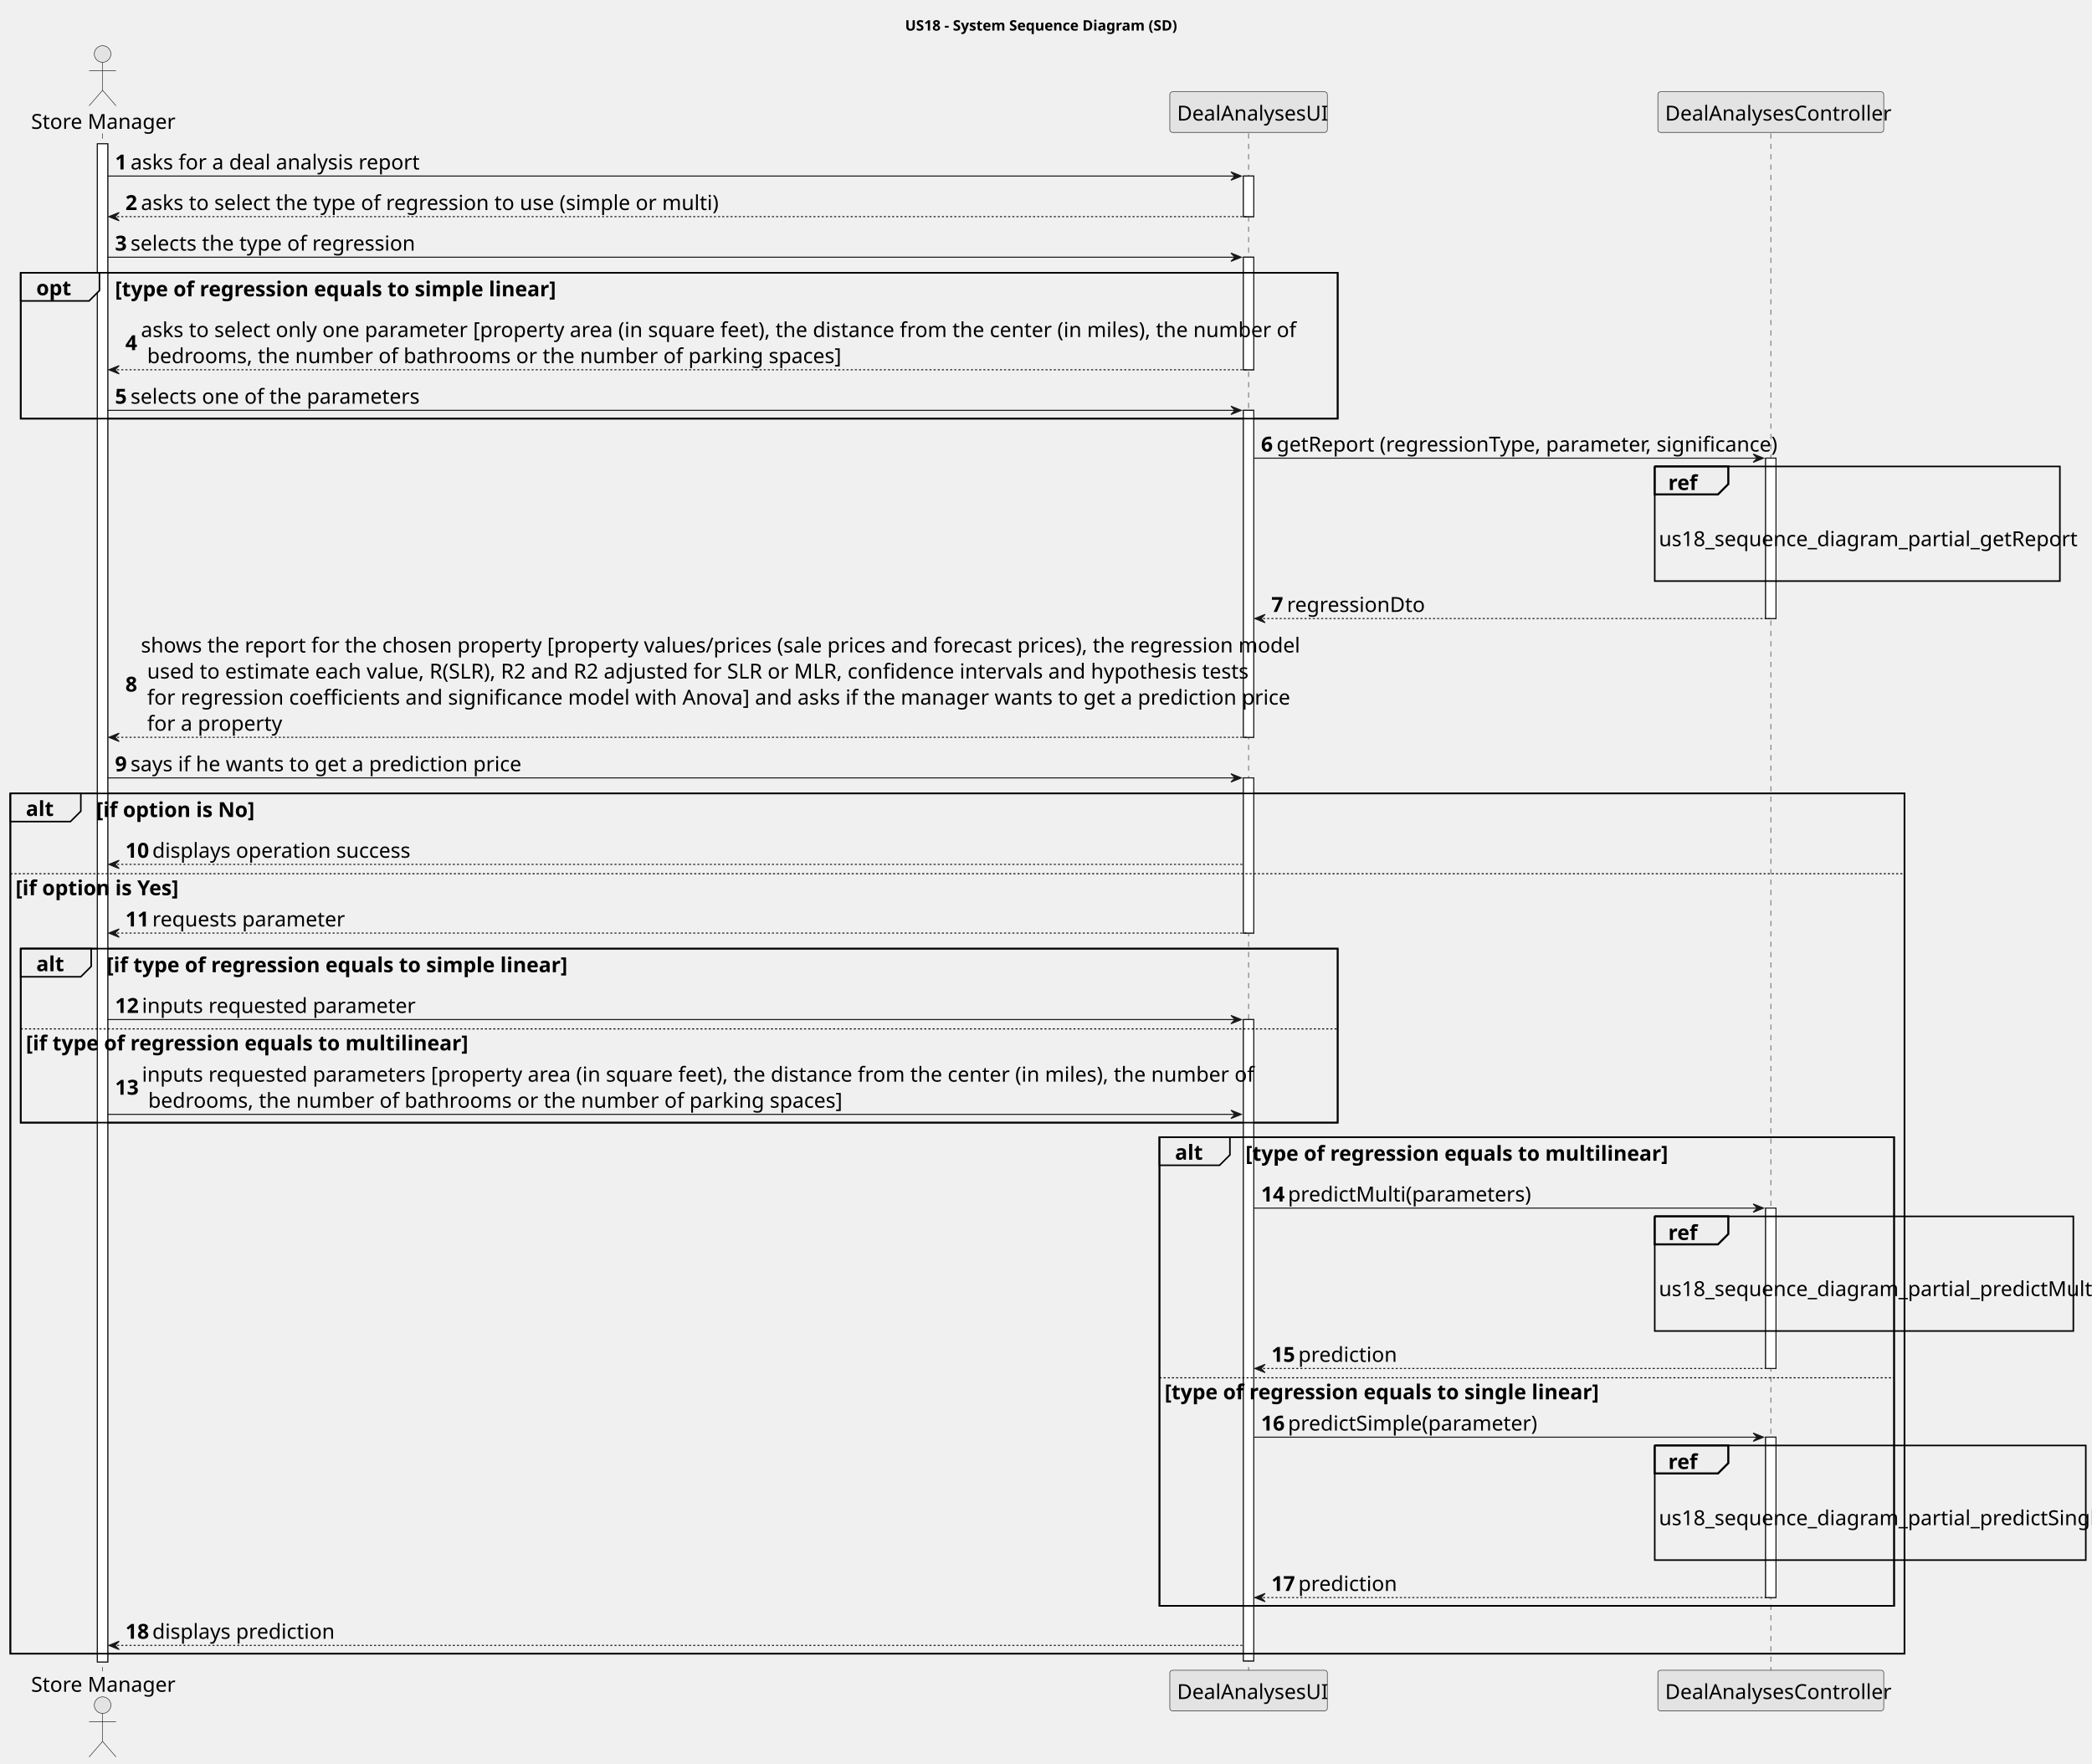
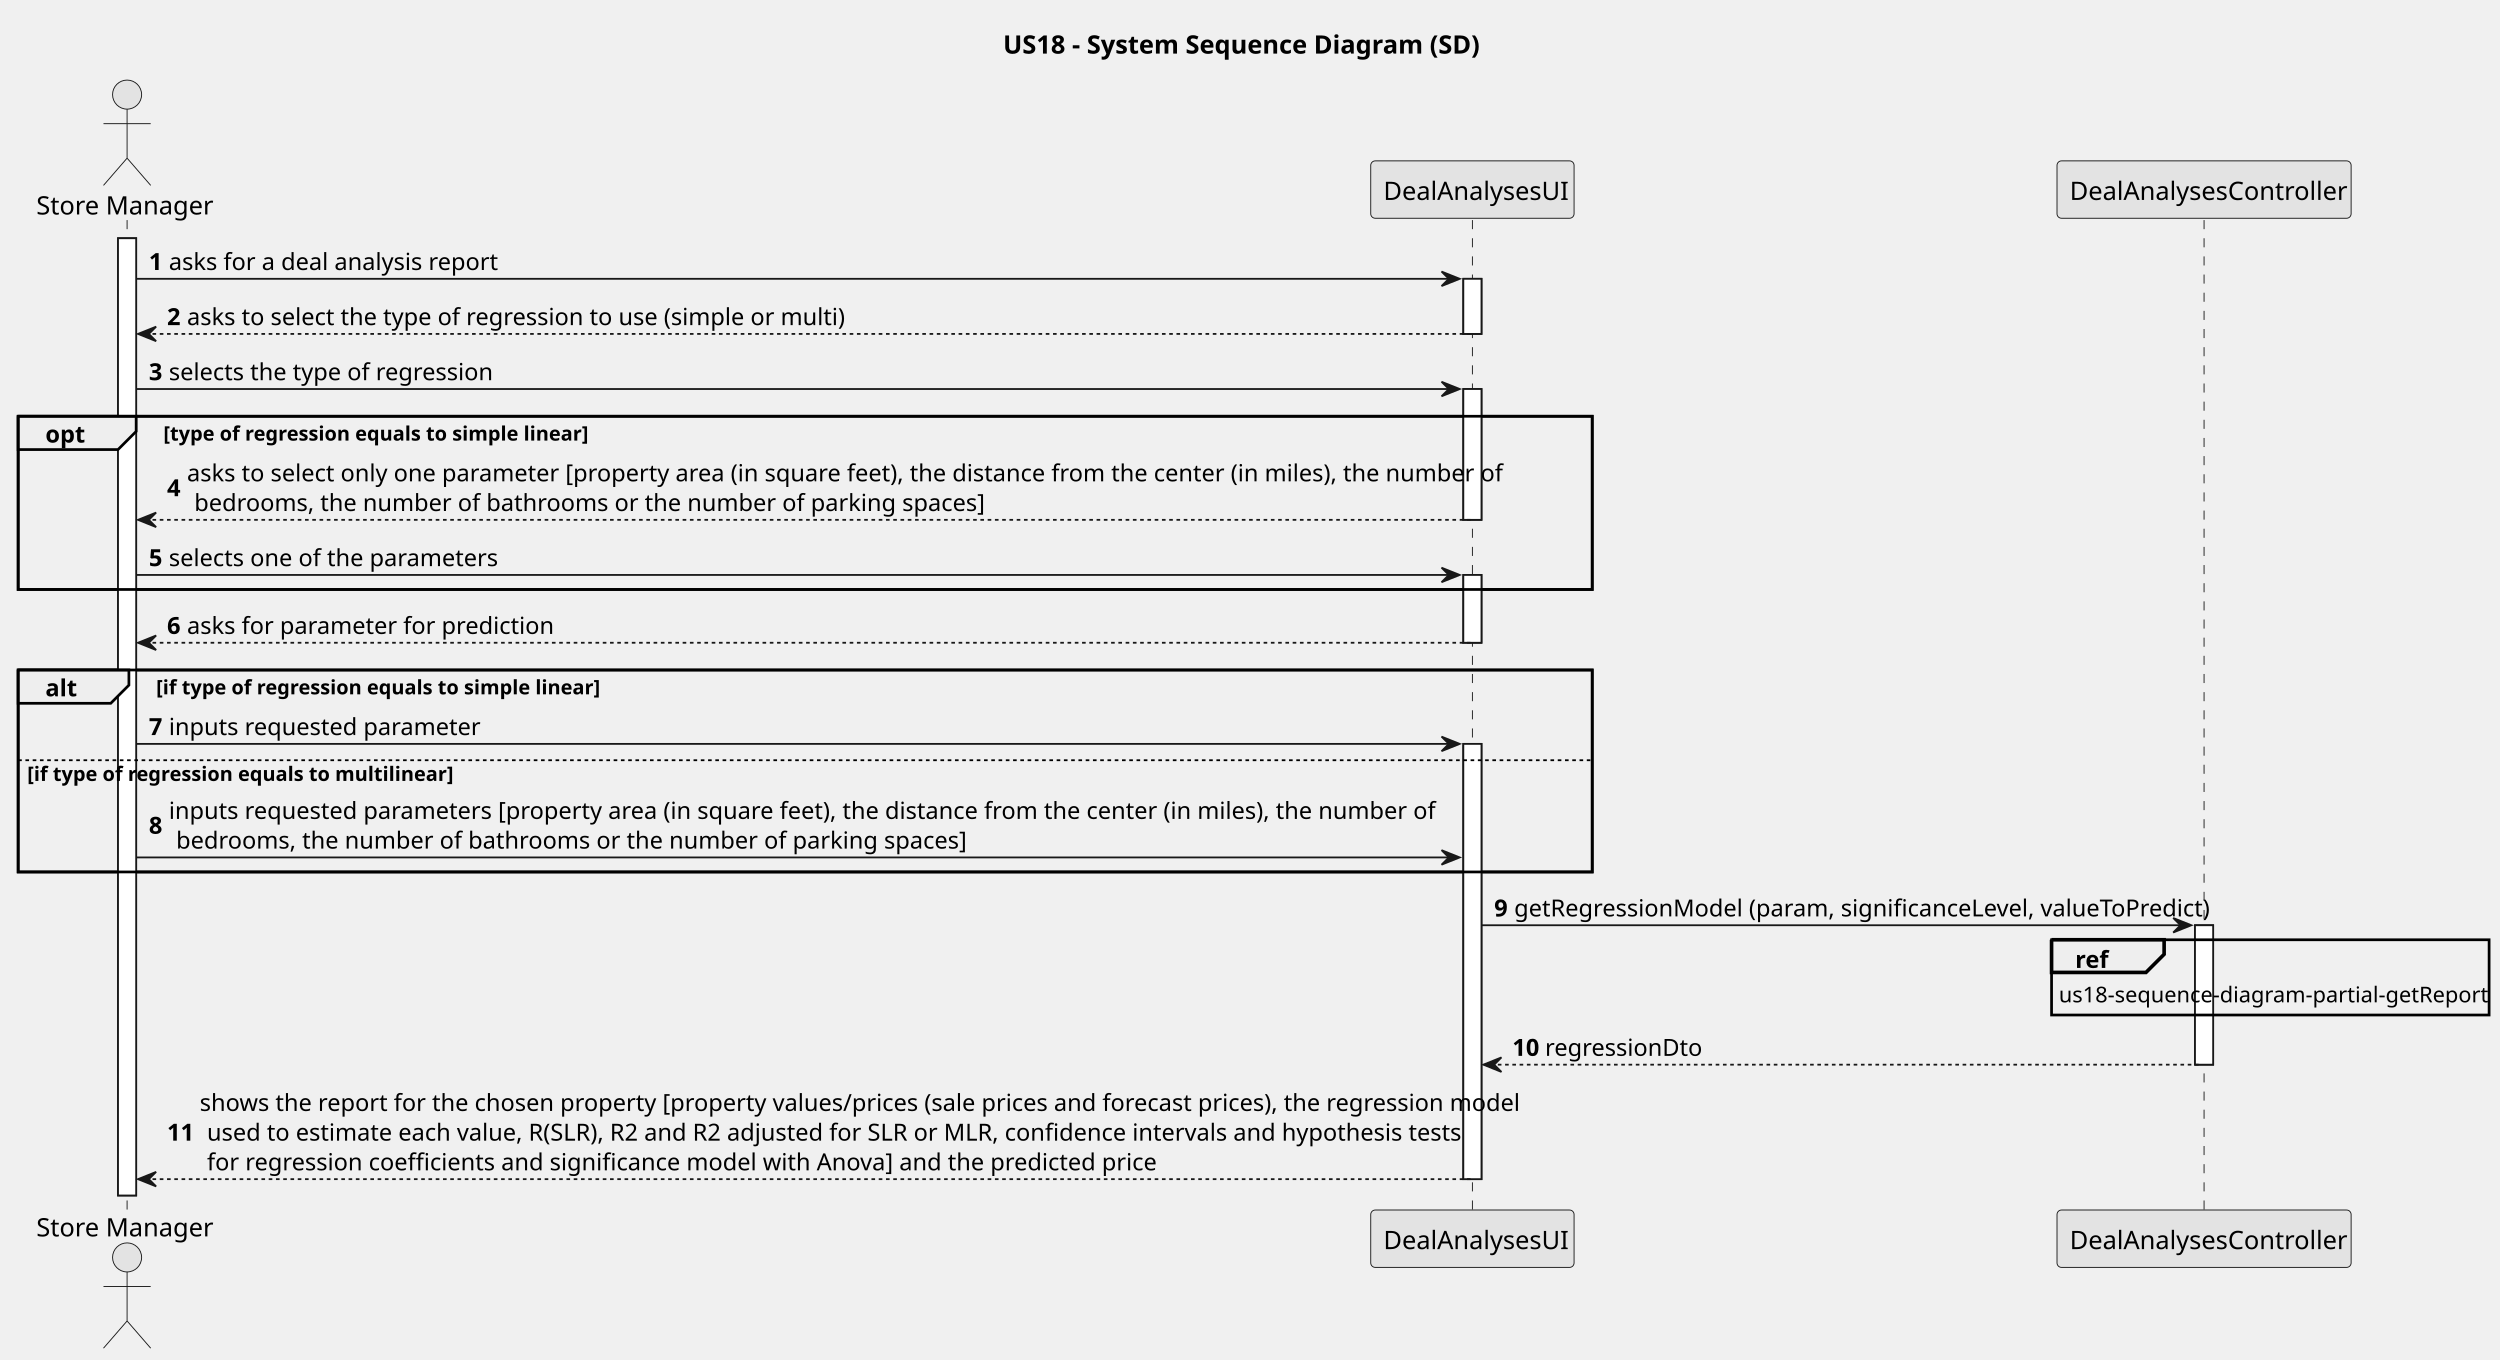
- <svg xmlns="http://www.w3.org/2000/svg" contentStyleType="text/css" height="1702px" preserveAspectRatio="none" style="width:2019px;height:1702px;background:#FFFFFF;" version="1.1" viewBox="0 0 2019 1702" width="2019px" zoomAndPan="magnify">
+ <svg xmlns="http://www.w3.org/2000/svg" contentStyleType="text/css" height="749px" preserveAspectRatio="none" style="width:1377px;height:749px;background:#FFFFFF;" version="1.1" viewBox="0 0 1377 749" width="1377px" zoomAndPan="magnify">
  <defs />
  <g>
-     <text fill="#000000" font-family="sans-serif" font-size="14" font-weight="bold" lengthAdjust="spacing" textLength="267" x="873.5" y="29.533">US18 - System Sequence Diagram (SD)</text>
-     <rect fill="#FFFFFF" height="1465.188" style="stroke:#181818;stroke-width:1.0;" width="10" x="94" y="138.766" />
-     <rect fill="#FFFFFF" height="39.156" style="stroke:#181818;stroke-width:1.0;" width="10" x="1200" y="169.922" />
-     <rect fill="#FFFFFF" height="108.625" style="stroke:#181818;stroke-width:1.0;" width="10" x="1200" y="248.234" />
-     <rect fill="#FFFFFF" height="315.562" style="stroke:#181818;stroke-width:1.0;" width="10" x="1200" y="396.016" />
-     <rect fill="#FFFFFF" height="149.781" style="stroke:#181818;stroke-width:1.0;" width="10" x="1200" y="750.734" />
-     <rect fill="#FFFFFF" height="618.969" style="stroke:#181818;stroke-width:1.0;" width="10" x="1200" y="983.984" />
-     <rect fill="#FFFFFF" height="154.781" style="stroke:#181818;stroke-width:1.0;" width="10" x="1704" y="442.172" />
-     <rect fill="#FFFFFF" height="154.781" style="stroke:#181818;stroke-width:1.0;" width="10" x="1704" y="1165.922" />
-     <rect fill="#FFFFFF" height="154.781" style="stroke:#181818;stroke-width:1.0;" width="10" x="1704" y="1387.016" />
-     <rect fill="none" height="140.781" style="stroke:#000000;stroke-width:1.5;" width="1271" x="20" y="263.234" />
-     <rect fill="none" height="830.219" style="stroke:#000000;stroke-width:1.5;" width="1828" x="10" y="765.734" />
-     <rect fill="none" height="167.938" style="stroke:#000000;stroke-width:1.5;" width="1271" x="20" y="915.516" />
-     <rect fill="none" height="452.344" style="stroke:#000000;stroke-width:1.5;" width="709" x="1119" y="1097.453" />
-     <line style="stroke:#181818;stroke-width:0.5;stroke-dasharray:5.0,5.0;" x1="99" x2="99" y1="128.766" y2="1612.953" />
-     <line style="stroke:#181818;stroke-width:0.5;stroke-dasharray:5.0,5.0;" x1="1205" x2="1205" y1="128.766" y2="1612.953" />
-     <line style="stroke:#181818;stroke-width:0.5;stroke-dasharray:5.0,5.0;" x1="1709" x2="1709" y1="128.766" y2="1612.953" />
-     <text fill="#000000" font-family="sans-serif" font-size="20" lengthAdjust="spacing" textLength="132" x="30" y="124.371">Store Manager</text>
-     <ellipse cx="99" cy="52.109" fill="#E3E3E3" rx="8" ry="8" style="stroke:#181818;stroke-width:0.5;" />
-     <path d="M99,60.109 L99,87.109 M86,68.109 L112,68.109 M99,87.109 L86,102.109 M99,87.109 L112,102.109 " fill="none" style="stroke:#181818;stroke-width:0.5;" />
-     <text fill="#000000" font-family="sans-serif" font-size="20" lengthAdjust="spacing" textLength="132" x="30" y="1632.715">Store Manager</text>
-     <ellipse cx="99" cy="1645.609" fill="#E3E3E3" rx="8" ry="8" style="stroke:#181818;stroke-width:0.5;" />
-     <path d="M99,1653.609 L99,1680.609 M86,1661.609 L112,1661.609 M99,1680.609 L86,1695.609 M99,1680.609 L112,1695.609 " fill="none" style="stroke:#181818;stroke-width:0.5;" />
-     <rect fill="#E3E3E3" height="39.156" rx="2.5" ry="2.5" style="stroke:#181818;stroke-width:0.5;" width="152" x="1129" y="88.609" />
-     <text fill="#000000" font-family="sans-serif" font-size="20" lengthAdjust="spacing" textLength="138" x="1136" y="116.371">DealAnalysesUI</text>
-     <rect fill="#E3E3E3" height="39.156" rx="2.5" ry="2.5" style="stroke:#181818;stroke-width:0.5;" width="152" x="1129" y="1611.953" />
-     <text fill="#000000" font-family="sans-serif" font-size="20" lengthAdjust="spacing" textLength="138" x="1136" y="1639.715">DealAnalysesUI</text>
-     <rect fill="#E3E3E3" height="39.156" rx="2.5" ry="2.5" style="stroke:#181818;stroke-width:0.5;" width="218" x="1600" y="88.609" />
-     <text fill="#000000" font-family="sans-serif" font-size="20" lengthAdjust="spacing" textLength="204" x="1607" y="116.371">DealAnalysesController</text>
-     <rect fill="#E3E3E3" height="39.156" rx="2.5" ry="2.5" style="stroke:#181818;stroke-width:0.5;" width="218" x="1600" y="1611.953" />
-     <text fill="#000000" font-family="sans-serif" font-size="20" lengthAdjust="spacing" textLength="204" x="1607" y="1639.715">DealAnalysesController</text>
-     <rect fill="#FFFFFF" height="1465.188" style="stroke:#181818;stroke-width:1.0;" width="10" x="94" y="138.766" />
-     <rect fill="#FFFFFF" height="39.156" style="stroke:#181818;stroke-width:1.0;" width="10" x="1200" y="169.922" />
-     <rect fill="#FFFFFF" height="108.625" style="stroke:#181818;stroke-width:1.0;" width="10" x="1200" y="248.234" />
-     <rect fill="#FFFFFF" height="315.562" style="stroke:#181818;stroke-width:1.0;" width="10" x="1200" y="396.016" />
-     <rect fill="#FFFFFF" height="149.781" style="stroke:#181818;stroke-width:1.0;" width="10" x="1200" y="750.734" />
-     <rect fill="#FFFFFF" height="618.969" style="stroke:#181818;stroke-width:1.0;" width="10" x="1200" y="983.984" />
-     <rect fill="#FFFFFF" height="154.781" style="stroke:#181818;stroke-width:1.0;" width="10" x="1704" y="442.172" />
-     <rect fill="#FFFFFF" height="154.781" style="stroke:#181818;stroke-width:1.0;" width="10" x="1704" y="1165.922" />
-     <rect fill="#FFFFFF" height="154.781" style="stroke:#181818;stroke-width:1.0;" width="10" x="1704" y="1387.016" />
-     <polygon fill="#181818" points="1188,165.922,1198,169.922,1188,173.922,1192,169.922" style="stroke:#181818;stroke-width:1.0;" />
-     <line style="stroke:#181818;stroke-width:1.0;" x1="104" x2="1194" y1="169.922" y2="169.922" />
-     <text fill="#000000" font-family="sans-serif" font-size="20" font-weight="bold" lengthAdjust="spacing" textLength="11" x="111" y="163.527">1</text>
-     <text fill="#000000" font-family="sans-serif" font-size="20" lengthAdjust="spacing" textLength="266" x="126" y="163.527">asks for a deal analysis report</text>
-     <polygon fill="#181818" points="115,205.078,105,209.078,115,213.078,111,209.078" style="stroke:#181818;stroke-width:1.0;" />
-     <line style="stroke:#181818;stroke-width:1.0;stroke-dasharray:2.0,2.0;" x1="109" x2="1204" y1="209.078" y2="209.078" />
-     <text fill="#000000" font-family="sans-serif" font-size="20" font-weight="bold" lengthAdjust="spacing" textLength="11" x="121" y="202.684">2</text>
-     <text fill="#000000" font-family="sans-serif" font-size="20" lengthAdjust="spacing" textLength="526" x="136" y="202.684">asks to select the type of regression to use (simple or multi)</text>
-     <polygon fill="#181818" points="1188,244.234,1198,248.234,1188,252.234,1192,248.234" style="stroke:#181818;stroke-width:1.0;" />
-     <line style="stroke:#181818;stroke-width:1.0;" x1="104" x2="1194" y1="248.234" y2="248.234" />
-     <text fill="#000000" font-family="sans-serif" font-size="20" font-weight="bold" lengthAdjust="spacing" textLength="11" x="111" y="241.84">3</text>
-     <text fill="#000000" font-family="sans-serif" font-size="20" lengthAdjust="spacing" textLength="260" x="126" y="241.84">selects the type of regression</text>
-     <path d="M20,263.234 L96,263.234 L96,280.391 L86,290.391 L20,290.391 L20,263.234 " fill="#EEEEEE" style="stroke:#000000;stroke-width:1.5;" />
-     <rect fill="none" height="140.781" style="stroke:#000000;stroke-width:1.5;" width="1271" x="20" y="263.234" />
-     <text fill="#000000" font-family="sans-serif" font-size="20" font-weight="bold" lengthAdjust="spacing" textLength="31" x="35" y="284.996">opt</text>
-     <text fill="#000000" font-family="sans-serif" font-size="20" font-weight="bold" lengthAdjust="spacing" textLength="405" x="111" y="285.996">[type of regression equals to simple linear]</text>
-     <polygon fill="#181818" points="115,352.859,105,356.859,115,360.859,111,356.859" style="stroke:#181818;stroke-width:1.0;" />
-     <line style="stroke:#181818;stroke-width:1.0;stroke-dasharray:2.0,2.0;" x1="109" x2="1204" y1="356.859" y2="356.859" />
-     <text fill="#000000" font-family="sans-serif" font-size="20" font-weight="bold" lengthAdjust="spacing" textLength="11" x="121" y="337.887">4</text>
-     <text fill="#000000" font-family="sans-serif" font-size="20" lengthAdjust="spacing" textLength="1046" x="136" y="325.309">asks to select only one parameter [property area (in square feet), the distance from the center (in miles), the number of</text>
-     <text fill="#000000" font-family="sans-serif" font-size="20" lengthAdjust="spacing" textLength="616" x="142" y="350.465">bedrooms, the number of bathrooms or the number of parking spaces]</text>
-     <polygon fill="#181818" points="1188,392.016,1198,396.016,1188,400.016,1192,396.016" style="stroke:#181818;stroke-width:1.0;" />
-     <line style="stroke:#181818;stroke-width:1.0;" x1="104" x2="1194" y1="396.016" y2="396.016" />
-     <text fill="#000000" font-family="sans-serif" font-size="20" font-weight="bold" lengthAdjust="spacing" textLength="11" x="111" y="389.621">5</text>
-     <text fill="#000000" font-family="sans-serif" font-size="20" lengthAdjust="spacing" textLength="263" x="126" y="389.621">selects one of the parameters</text>
-     <polygon fill="#181818" points="1692,438.172,1702,442.172,1692,446.172,1696,442.172" style="stroke:#181818;stroke-width:1.0;" />
-     <line style="stroke:#181818;stroke-width:1.0;" x1="1210" x2="1698" y1="442.172" y2="442.172" />
-     <text fill="#000000" font-family="sans-serif" font-size="20" font-weight="bold" lengthAdjust="spacing" textLength="11" x="1217" y="435.777">6</text>
-     <text fill="#000000" font-family="sans-serif" font-size="20" lengthAdjust="spacing" textLength="460" x="1232" y="435.777">getReport (regressionType, parameter, significance)</text>
-     <rect fill="none" height="110.625" style="stroke:#000000;stroke-width:1.5;" width="391" x="1597" y="450.172" />
-     <path d="M1597,450.172 L1668,450.172 L1668,467.172 L1658,477.172 L1597,477.172 L1597,450.172 " fill="#EEEEEE" style="stroke:#000000;stroke-width:2.0;" />
-     <text fill="#000000" font-family="sans-serif" font-size="20" font-weight="bold" lengthAdjust="spacing" textLength="26" x="1610" y="472.934">ref</text>
-     <text fill="#000000" font-family="sans-serif" font-size="20" lengthAdjust="spacing" textLength="6" x="1789.5" y="501.934"> </text>
-     <text fill="#000000" font-family="sans-serif" font-size="20" lengthAdjust="spacing" textLength="383" x="1601" y="527.09">us18_sequence_diagram_partial_getReport</text>
-     <text fill="#000000" font-family="sans-serif" font-size="20" lengthAdjust="spacing" textLength="6" x="1789.5" y="552.246"> </text>
-     <polygon fill="#181818" points="1221,592.953,1211,596.953,1221,600.953,1217,596.953" style="stroke:#181818;stroke-width:1.0;" />
-     <line style="stroke:#181818;stroke-width:1.0;stroke-dasharray:2.0,2.0;" x1="1215" x2="1708" y1="596.953" y2="596.953" />
-     <text fill="#000000" font-family="sans-serif" font-size="20" font-weight="bold" lengthAdjust="spacing" textLength="11" x="1227" y="590.559">7</text>
-     <text fill="#000000" font-family="sans-serif" font-size="20" lengthAdjust="spacing" textLength="123" x="1242" y="590.559">regressionDto</text>
-     <polygon fill="#181818" points="115,707.578,105,711.578,115,715.578,111,711.578" style="stroke:#181818;stroke-width:1.0;" />
-     <line style="stroke:#181818;stroke-width:1.0;stroke-dasharray:2.0,2.0;" x1="109" x2="1204" y1="711.578" y2="711.578" />
-     <text fill="#000000" font-family="sans-serif" font-size="20" font-weight="bold" lengthAdjust="spacing" textLength="11" x="121" y="667.449">8</text>
-     <text fill="#000000" font-family="sans-serif" font-size="20" lengthAdjust="spacing" textLength="1051" x="136" y="629.715">shows the report for the chosen property [property values/prices (sale prices and forecast prices), the regression model</text>
-     <text fill="#000000" font-family="sans-serif" font-size="20" lengthAdjust="spacing" textLength="1025" x="142" y="654.871">used to estimate each value, R(SLR), R2 and R2 adjusted for SLR or MLR, confidence intervals and hypothesis tests</text>
-     <text fill="#000000" font-family="sans-serif" font-size="20" lengthAdjust="spacing" textLength="1027" x="142" y="680.027">for regression coefficients and significance model with Anova] and asks if the manager wants to get a prediction price</text>
-     <text fill="#000000" font-family="sans-serif" font-size="20" lengthAdjust="spacing" textLength="121" x="142" y="705.184">for a property</text>
-     <polygon fill="#181818" points="1188,746.734,1198,750.734,1188,754.734,1192,750.734" style="stroke:#181818;stroke-width:1.0;" />
-     <line style="stroke:#181818;stroke-width:1.0;" x1="104" x2="1194" y1="750.734" y2="750.734" />
-     <text fill="#000000" font-family="sans-serif" font-size="20" font-weight="bold" lengthAdjust="spacing" textLength="11" x="111" y="744.34">9</text>
-     <text fill="#000000" font-family="sans-serif" font-size="20" lengthAdjust="spacing" textLength="356" x="126" y="744.34">says if he wants to get a prediction price</text>
-     <path d="M10,765.734 L78,765.734 L78,782.891 L68,792.891 L10,792.891 L10,765.734 " fill="#EEEEEE" style="stroke:#000000;stroke-width:1.5;" />
-     <rect fill="none" height="830.219" style="stroke:#000000;stroke-width:1.5;" width="1828" x="10" y="765.734" />
-     <text fill="#000000" font-family="sans-serif" font-size="20" font-weight="bold" lengthAdjust="spacing" textLength="23" x="25" y="787.496">alt</text>
-     <text fill="#000000" font-family="sans-serif" font-size="20" font-weight="bold" lengthAdjust="spacing" textLength="146" x="93" y="788.496">[if option is No]</text>
-     <polygon fill="#181818" points="115,830.203,105,834.203,115,838.203,111,834.203" style="stroke:#181818;stroke-width:1.0;" />
-     <line style="stroke:#181818;stroke-width:1.0;stroke-dasharray:2.0,2.0;" x1="109" x2="1199" y1="834.203" y2="834.203" />
-     <text fill="#000000" font-family="sans-serif" font-size="20" font-weight="bold" lengthAdjust="spacing" textLength="22" x="121" y="827.809">10</text>
-     <text fill="#000000" font-family="sans-serif" font-size="20" lengthAdjust="spacing" textLength="236" x="147" y="827.809">displays operation success</text>
-     <line style="stroke:#000000;stroke-width:1.0;stroke-dasharray:2.0,2.0;" x1="10" x2="1838" y1="843.203" y2="843.203" />
-     <text fill="#000000" font-family="sans-serif" font-size="20" font-weight="bold" lengthAdjust="spacing" textLength="155" x="15" y="863.965">[if option is Yes]</text>
-     <polygon fill="#181818" points="115,896.516,105,900.516,115,904.516,111,900.516" style="stroke:#181818;stroke-width:1.0;" />
-     <line style="stroke:#181818;stroke-width:1.0;stroke-dasharray:2.0,2.0;" x1="109" x2="1204" y1="900.516" y2="900.516" />
-     <text fill="#000000" font-family="sans-serif" font-size="20" font-weight="bold" lengthAdjust="spacing" textLength="22" x="121" y="894.121">11</text>
-     <text fill="#000000" font-family="sans-serif" font-size="20" lengthAdjust="spacing" textLength="173" x="147" y="894.121">requests parameter</text>
-     <path d="M20,915.516 L88,915.516 L88,932.672 L78,942.672 L20,942.672 L20,915.516 " fill="#EEEEEE" style="stroke:#000000;stroke-width:1.5;" />
-     <rect fill="none" height="167.938" style="stroke:#000000;stroke-width:1.5;" width="1271" x="20" y="915.516" />
-     <text fill="#000000" font-family="sans-serif" font-size="20" font-weight="bold" lengthAdjust="spacing" textLength="23" x="35" y="937.277">alt</text>
-     <text fill="#000000" font-family="sans-serif" font-size="20" font-weight="bold" lengthAdjust="spacing" textLength="423" x="103" y="938.277">[if type of regression equals to simple linear]</text>
-     <polygon fill="#181818" points="1188,979.984,1198,983.984,1188,987.984,1192,983.984" style="stroke:#181818;stroke-width:1.0;" />
-     <line style="stroke:#181818;stroke-width:1.0;" x1="104" x2="1194" y1="983.984" y2="983.984" />
-     <text fill="#000000" font-family="sans-serif" font-size="20" font-weight="bold" lengthAdjust="spacing" textLength="22" x="111" y="977.59">12</text>
-     <text fill="#000000" font-family="sans-serif" font-size="20" lengthAdjust="spacing" textLength="242" x="137" y="977.59">inputs requested parameter</text>
-     <line style="stroke:#000000;stroke-width:1.0;stroke-dasharray:2.0,2.0;" x1="20" x2="1291" y1="992.984" y2="992.984" />
-     <text fill="#000000" font-family="sans-serif" font-size="20" font-weight="bold" lengthAdjust="spacing" textLength="408" x="25" y="1013.746">[if type of regression equals to  multilinear]</text>
-     <polygon fill="#181818" points="1188,1071.453,1198,1075.453,1188,1079.453,1192,1075.453" style="stroke:#181818;stroke-width:1.0;" />
-     <line style="stroke:#181818;stroke-width:1.0;" x1="104" x2="1194" y1="1075.453" y2="1075.453" />
-     <text fill="#000000" font-family="sans-serif" font-size="20" font-weight="bold" lengthAdjust="spacing" textLength="22" x="111" y="1056.48">13</text>
-     <text fill="#000000" font-family="sans-serif" font-size="20" lengthAdjust="spacing" textLength="1000" x="137" y="1043.902">inputs requested parameters [property area (in square feet), the distance from the center (in miles), the number of</text>
-     <text fill="#000000" font-family="sans-serif" font-size="20" lengthAdjust="spacing" textLength="616" x="143" y="1069.059">bedrooms, the number of bathrooms or the number of parking spaces]</text>
-     <path d="M1119,1097.453 L1187,1097.453 L1187,1114.609 L1177,1124.609 L1119,1124.609 L1119,1097.453 " fill="#EEEEEE" style="stroke:#000000;stroke-width:1.5;" />
-     <rect fill="none" height="452.344" style="stroke:#000000;stroke-width:1.5;" width="709" x="1119" y="1097.453" />
-     <text fill="#000000" font-family="sans-serif" font-size="20" font-weight="bold" lengthAdjust="spacing" textLength="23" x="1134" y="1119.215">alt</text>
-     <text fill="#000000" font-family="sans-serif" font-size="20" font-weight="bold" lengthAdjust="spacing" textLength="384" x="1202" y="1120.215">[type of regression equals to multilinear]</text>
-     <polygon fill="#181818" points="1692,1161.922,1702,1165.922,1692,1169.922,1696,1165.922" style="stroke:#181818;stroke-width:1.0;" />
-     <line style="stroke:#181818;stroke-width:1.0;" x1="1210" x2="1698" y1="1165.922" y2="1165.922" />
-     <text fill="#000000" font-family="sans-serif" font-size="20" font-weight="bold" lengthAdjust="spacing" textLength="22" x="1217" y="1159.527">14</text>
-     <text fill="#000000" font-family="sans-serif" font-size="20" lengthAdjust="spacing" textLength="216" x="1243" y="1159.527">predictMulti(parameters)</text>
-     <rect fill="none" height="110.625" style="stroke:#000000;stroke-width:1.5;" width="404" x="1597" y="1173.922" />
-     <path d="M1597,1173.922 L1668,1173.922 L1668,1190.922 L1658,1200.922 L1597,1200.922 L1597,1173.922 " fill="#EEEEEE" style="stroke:#000000;stroke-width:2.0;" />
-     <text fill="#000000" font-family="sans-serif" font-size="20" font-weight="bold" lengthAdjust="spacing" textLength="26" x="1610" y="1196.684">ref</text>
-     <text fill="#000000" font-family="sans-serif" font-size="20" lengthAdjust="spacing" textLength="6" x="1796" y="1225.684"> </text>
-     <text fill="#000000" font-family="sans-serif" font-size="20" lengthAdjust="spacing" textLength="396" x="1601" y="1250.84">us18_sequence_diagram_partial_predictMulti</text>
-     <text fill="#000000" font-family="sans-serif" font-size="20" lengthAdjust="spacing" textLength="6" x="1796" y="1275.996"> </text>
-     <polygon fill="#181818" points="1221,1316.703,1211,1320.703,1221,1324.703,1217,1320.703" style="stroke:#181818;stroke-width:1.0;" />
-     <line style="stroke:#181818;stroke-width:1.0;stroke-dasharray:2.0,2.0;" x1="1215" x2="1708" y1="1320.703" y2="1320.703" />
-     <text fill="#000000" font-family="sans-serif" font-size="20" font-weight="bold" lengthAdjust="spacing" textLength="22" x="1227" y="1314.309">15</text>
-     <text fill="#000000" font-family="sans-serif" font-size="20" lengthAdjust="spacing" textLength="85" x="1253" y="1314.309">prediction</text>
-     <line style="stroke:#000000;stroke-width:1.0;stroke-dasharray:2.0,2.0;" x1="1119" x2="1828" y1="1329.703" y2="1329.703" />
-     <text fill="#000000" font-family="sans-serif" font-size="20" font-weight="bold" lengthAdjust="spacing" textLength="400" x="1124" y="1350.465">[type of regression equals to single linear]</text>
-     <polygon fill="#181818" points="1692,1383.016,1702,1387.016,1692,1391.016,1696,1387.016" style="stroke:#181818;stroke-width:1.0;" />
-     <line style="stroke:#181818;stroke-width:1.0;" x1="1210" x2="1698" y1="1387.016" y2="1387.016" />
-     <text fill="#000000" font-family="sans-serif" font-size="20" font-weight="bold" lengthAdjust="spacing" textLength="22" x="1217" y="1380.621">16</text>
-     <text fill="#000000" font-family="sans-serif" font-size="20" lengthAdjust="spacing" textLength="224" x="1243" y="1380.621">predictSimple(parameter)</text>
-     <rect fill="none" height="110.625" style="stroke:#000000;stroke-width:1.5;" width="416" x="1597" y="1395.016" />
-     <path d="M1597,1395.016 L1668,1395.016 L1668,1412.016 L1658,1422.016 L1597,1422.016 L1597,1395.016 " fill="#EEEEEE" style="stroke:#000000;stroke-width:2.0;" />
-     <text fill="#000000" font-family="sans-serif" font-size="20" font-weight="bold" lengthAdjust="spacing" textLength="26" x="1610" y="1417.777">ref</text>
-     <text fill="#000000" font-family="sans-serif" font-size="20" lengthAdjust="spacing" textLength="6" x="1802" y="1446.777"> </text>
-     <text fill="#000000" font-family="sans-serif" font-size="20" lengthAdjust="spacing" textLength="408" x="1601" y="1471.934">us18_sequence_diagram_partial_predictSingle</text>
-     <text fill="#000000" font-family="sans-serif" font-size="20" lengthAdjust="spacing" textLength="6" x="1802" y="1497.09"> </text>
-     <polygon fill="#181818" points="1221,1537.797,1211,1541.797,1221,1545.797,1217,1541.797" style="stroke:#181818;stroke-width:1.0;" />
-     <line style="stroke:#181818;stroke-width:1.0;stroke-dasharray:2.0,2.0;" x1="1215" x2="1708" y1="1541.797" y2="1541.797" />
-     <text fill="#000000" font-family="sans-serif" font-size="20" font-weight="bold" lengthAdjust="spacing" textLength="22" x="1227" y="1535.402">17</text>
-     <text fill="#000000" font-family="sans-serif" font-size="20" lengthAdjust="spacing" textLength="85" x="1253" y="1535.402">prediction</text>
-     <polygon fill="#181818" points="115,1583.953,105,1587.953,115,1591.953,111,1587.953" style="stroke:#181818;stroke-width:1.0;" />
-     <line style="stroke:#181818;stroke-width:1.0;stroke-dasharray:2.0,2.0;" x1="109" x2="1199" y1="1587.953" y2="1587.953" />
-     <text fill="#000000" font-family="sans-serif" font-size="20" font-weight="bold" lengthAdjust="spacing" textLength="22" x="121" y="1581.559">18</text>
-     <text fill="#000000" font-family="sans-serif" font-size="20" lengthAdjust="spacing" textLength="162" x="147" y="1581.559">displays prediction</text>
+     <rect fill="none" height="27.609" id="_title" style="stroke:none;stroke-width:1.0;" width="277" x="547.5" y="10" />
+     <text fill="#000000" font-family="sans-serif" font-size="14" font-weight="bold" lengthAdjust="spacing" textLength="267" x="552.5" y="29.533">US18 - System Sequence Diagram (SD)</text>
+     <rect fill="#FFFFFF" height="527.258" style="stroke:#181818;stroke-width:1.0;" width="10" x="65" y="131.219" />
+     <rect fill="#FFFFFF" height="30.352" style="stroke:#181818;stroke-width:1.0;" width="10" x="806" y="153.57" />
+     <rect fill="#FFFFFF" height="72.055" style="stroke:#181818;stroke-width:1.0;" width="10" x="806" y="214.273" />
+     <rect fill="#FFFFFF" height="37.352" style="stroke:#181818;stroke-width:1.0;" width="10" x="806" y="316.68" />
+     <rect fill="#FFFFFF" height="239.742" style="stroke:#181818;stroke-width:1.0;" width="10" x="806" y="409.734" />
+     <rect fill="#FFFFFF" height="76.797" style="stroke:#181818;stroke-width:1.0;" width="10" x="1209" y="509.625" />
+     <rect fill="none" height="95.406" style="stroke:#000000;stroke-width:1.5;" width="867" x="10" y="229.273" />
+     <rect fill="none" height="111.242" style="stroke:#000000;stroke-width:1.5;" width="867" x="10" y="369.031" />
+     <line style="stroke:#181818;stroke-width:0.5;stroke-dasharray:5.0,5.0;" x1="70" x2="70" y1="121.219" y2="667.477" />
+     <line style="stroke:#181818;stroke-width:0.5;stroke-dasharray:5.0,5.0;" x1="811" x2="811" y1="121.219" y2="667.477" />
+     <line style="stroke:#181818;stroke-width:0.5;stroke-dasharray:5.0,5.0;" x1="1214" x2="1214" y1="121.219" y2="667.477" />
+     <text fill="#000000" font-family="sans-serif" font-size="14" lengthAdjust="spacing" textLength="94" x="20" y="118.143">Store Manager</text>
+     <ellipse cx="70" cy="52.109" fill="#E3E3E3" rx="8" ry="8" style="stroke:#181818;stroke-width:0.5;" />
+     <path d="M70,60.109 L70,87.109 M57,68.109 L83,68.109 M70,87.109 L57,102.109 M70,87.109 L83,102.109 " fill="none" style="stroke:#181818;stroke-width:0.5;" />
+     <text fill="#000000" font-family="sans-serif" font-size="14" lengthAdjust="spacing" textLength="94" x="20" y="681.01">Store Manager</text>
+     <ellipse cx="70" cy="692.586" fill="#E3E3E3" rx="8" ry="8" style="stroke:#181818;stroke-width:0.5;" />
+     <path d="M70,700.586 L70,727.586 M57,708.586 L83,708.586 M70,727.586 L57,742.586 M70,727.586 L83,742.586 " fill="none" style="stroke:#181818;stroke-width:0.5;" />
+     <rect fill="#E3E3E3" height="31.609" rx="2.5" ry="2.5" style="stroke:#181818;stroke-width:0.5;" width="112" x="755" y="88.609" />
+     <text fill="#000000" font-family="sans-serif" font-size="14" lengthAdjust="spacing" textLength="98" x="762" y="110.143">DealAnalysesUI</text>
+     <rect fill="#E3E3E3" height="31.609" rx="2.5" ry="2.5" style="stroke:#181818;stroke-width:0.5;" width="112" x="755" y="666.477" />
+     <text fill="#000000" font-family="sans-serif" font-size="14" lengthAdjust="spacing" textLength="98" x="762" y="688.01">DealAnalysesUI</text>
+     <rect fill="#E3E3E3" height="31.609" rx="2.5" ry="2.5" style="stroke:#181818;stroke-width:0.5;" width="162" x="1133" y="88.609" />
+     <text fill="#000000" font-family="sans-serif" font-size="14" lengthAdjust="spacing" textLength="148" x="1140" y="110.143">DealAnalysesController</text>
+     <rect fill="#E3E3E3" height="31.609" rx="2.5" ry="2.5" style="stroke:#181818;stroke-width:0.5;" width="162" x="1133" y="666.477" />
+     <text fill="#000000" font-family="sans-serif" font-size="14" lengthAdjust="spacing" textLength="148" x="1140" y="688.01">DealAnalysesController</text>
+     <rect fill="#FFFFFF" height="527.258" style="stroke:#181818;stroke-width:1.0;" width="10" x="65" y="131.219" />
+     <rect fill="#FFFFFF" height="30.352" style="stroke:#181818;stroke-width:1.0;" width="10" x="806" y="153.57" />
+     <rect fill="#FFFFFF" height="72.055" style="stroke:#181818;stroke-width:1.0;" width="10" x="806" y="214.273" />
+     <rect fill="#FFFFFF" height="37.352" style="stroke:#181818;stroke-width:1.0;" width="10" x="806" y="316.68" />
+     <rect fill="#FFFFFF" height="239.742" style="stroke:#181818;stroke-width:1.0;" width="10" x="806" y="409.734" />
+     <rect fill="#FFFFFF" height="76.797" style="stroke:#181818;stroke-width:1.0;" width="10" x="1209" y="509.625" />
+     <polygon fill="#181818" points="794,149.57,804,153.57,794,157.57,798,153.57" style="stroke:#181818;stroke-width:1.0;" />
+     <line style="stroke:#181818;stroke-width:1.0;" x1="75" x2="800" y1="153.57" y2="153.57" />
+     <text fill="#000000" font-family="sans-serif" font-size="13" font-weight="bold" lengthAdjust="spacing" textLength="7" x="82" y="148.714">1</text>
+     <text fill="#000000" font-family="sans-serif" font-size="13" lengthAdjust="spacing" textLength="174" x="93" y="148.714">asks for a deal analysis report</text>
+     <polygon fill="#181818" points="86,179.922,76,183.922,86,187.922,82,183.922" style="stroke:#181818;stroke-width:1.0;" />
+     <line style="stroke:#181818;stroke-width:1.0;stroke-dasharray:2.0,2.0;" x1="80" x2="810" y1="183.922" y2="183.922" />
+     <text fill="#000000" font-family="sans-serif" font-size="13" font-weight="bold" lengthAdjust="spacing" textLength="7" x="92" y="179.065">2</text>
+     <text fill="#000000" font-family="sans-serif" font-size="13" lengthAdjust="spacing" textLength="348" x="103" y="179.065">asks to select the type of regression to use (simple or multi)</text>
+     <polygon fill="#181818" points="794,210.273,804,214.273,794,218.273,798,214.273" style="stroke:#181818;stroke-width:1.0;" />
+     <line style="stroke:#181818;stroke-width:1.0;" x1="75" x2="800" y1="214.273" y2="214.273" />
+     <text fill="#000000" font-family="sans-serif" font-size="13" font-weight="bold" lengthAdjust="spacing" textLength="7" x="82" y="209.417">3</text>
+     <text fill="#000000" font-family="sans-serif" font-size="13" lengthAdjust="spacing" textLength="171" x="93" y="209.417">selects the type of regression</text>
+     <path d="M10,229.273 L75,229.273 L75,237.625 L65,247.625 L10,247.625 L10,229.273 " fill="#EEEEEE" style="stroke:#000000;stroke-width:1.5;" />
+     <rect fill="none" height="95.406" style="stroke:#000000;stroke-width:1.5;" width="867" x="10" y="229.273" />
+     <text fill="#000000" font-family="sans-serif" font-size="13" font-weight="bold" lengthAdjust="spacing" textLength="20" x="25" y="243.769">opt</text>
+     <text fill="#000000" font-family="sans-serif" font-size="11" font-weight="bold" lengthAdjust="spacing" textLength="240" x="90" y="242.692">[type of regression equals to simple linear]</text>
+     <polygon fill="#181818" points="86,282.328,76,286.328,86,290.328,82,286.328" style="stroke:#181818;stroke-width:1.0;" />
+     <line style="stroke:#181818;stroke-width:1.0;stroke-dasharray:2.0,2.0;" x1="80" x2="810" y1="286.328" y2="286.328" />
+     <text fill="#000000" font-family="sans-serif" font-size="13" font-weight="bold" lengthAdjust="spacing" textLength="7" x="92" y="273.296">4</text>
+     <text fill="#000000" font-family="sans-serif" font-size="13" lengthAdjust="spacing" textLength="685" x="103" y="265.12">asks to select only one parameter [property area (in square feet), the distance from the center (in miles), the number of</text>
+     <text fill="#000000" font-family="sans-serif" font-size="13" lengthAdjust="spacing" textLength="403" x="107" y="281.472">bedrooms, the number of bathrooms or the number of parking spaces]</text>
+     <polygon fill="#181818" points="794,312.68,804,316.68,794,320.68,798,316.68" style="stroke:#181818;stroke-width:1.0;" />
+     <line style="stroke:#181818;stroke-width:1.0;" x1="75" x2="800" y1="316.68" y2="316.68" />
+     <text fill="#000000" font-family="sans-serif" font-size="13" font-weight="bold" lengthAdjust="spacing" textLength="7" x="82" y="311.823">5</text>
+     <text fill="#000000" font-family="sans-serif" font-size="13" lengthAdjust="spacing" textLength="172" x="93" y="311.823">selects one of the parameters</text>
+     <polygon fill="#181818" points="86,350.031,76,354.031,86,358.031,82,354.031" style="stroke:#181818;stroke-width:1.0;" />
+     <line style="stroke:#181818;stroke-width:1.0;stroke-dasharray:2.0,2.0;" x1="80" x2="810" y1="354.031" y2="354.031" />
+     <text fill="#000000" font-family="sans-serif" font-size="13" font-weight="bold" lengthAdjust="spacing" textLength="7" x="92" y="349.175">6</text>
+     <text fill="#000000" font-family="sans-serif" font-size="13" lengthAdjust="spacing" textLength="186" x="103" y="349.175">asks for parameter for prediction</text>
+     <path d="M10,369.031 L71,369.031 L71,377.383 L61,387.383 L10,387.383 L10,369.031 " fill="#EEEEEE" style="stroke:#000000;stroke-width:1.5;" />
+     <rect fill="none" height="111.242" style="stroke:#000000;stroke-width:1.5;" width="867" x="10" y="369.031" />
+     <text fill="#000000" font-family="sans-serif" font-size="13" font-weight="bold" lengthAdjust="spacing" textLength="16" x="25" y="383.526">alt</text>
+     <text fill="#000000" font-family="sans-serif" font-size="11" font-weight="bold" lengthAdjust="spacing" textLength="250" x="86" y="382.45">[if type of regression equals to simple linear]</text>
+     <polygon fill="#181818" points="794,405.734,804,409.734,794,413.734,798,409.734" style="stroke:#181818;stroke-width:1.0;" />
+     <line style="stroke:#181818;stroke-width:1.0;" x1="75" x2="800" y1="409.734" y2="409.734" />
+     <text fill="#000000" font-family="sans-serif" font-size="13" font-weight="bold" lengthAdjust="spacing" textLength="7" x="82" y="404.878">7</text>
+     <text fill="#000000" font-family="sans-serif" font-size="13" lengthAdjust="spacing" textLength="158" x="93" y="404.878">inputs requested parameter</text>
+     <line style="stroke:#000000;stroke-width:1.0;stroke-dasharray:2.0,2.0;" x1="10" x2="877" y1="418.734" y2="418.734" />
+     <text fill="#000000" font-family="sans-serif" font-size="11" font-weight="bold" lengthAdjust="spacing" textLength="240" x="15" y="430.153">[if type of regression equals to  multilinear]</text>
+     <polygon fill="#181818" points="794,468.273,804,472.273,794,476.273,798,472.273" style="stroke:#181818;stroke-width:1.0;" />
+     <line style="stroke:#181818;stroke-width:1.0;" x1="75" x2="800" y1="472.273" y2="472.273" />
+     <text fill="#000000" font-family="sans-serif" font-size="13" font-weight="bold" lengthAdjust="spacing" textLength="7" x="82" y="459.241">8</text>
+     <text fill="#000000" font-family="sans-serif" font-size="13" lengthAdjust="spacing" textLength="653" x="93" y="451.065">inputs requested parameters [property area (in square feet), the distance from the center (in miles), the number of</text>
+     <text fill="#000000" font-family="sans-serif" font-size="13" lengthAdjust="spacing" textLength="403" x="97" y="467.417">bedrooms, the number of bathrooms or the number of parking spaces]</text>
+     <polygon fill="#181818" points="1197,505.625,1207,509.625,1197,513.625,1201,509.625" style="stroke:#181818;stroke-width:1.0;" />
+     <line style="stroke:#181818;stroke-width:1.0;" x1="816" x2="1203" y1="509.625" y2="509.625" />
+     <text fill="#000000" font-family="sans-serif" font-size="13" font-weight="bold" lengthAdjust="spacing" textLength="7" x="823" y="504.769">9</text>
+     <text fill="#000000" font-family="sans-serif" font-size="13" lengthAdjust="spacing" textLength="363" x="834" y="504.769">getRegressionModel (param, significanceLevel, valueToPredict)</text>
+     <rect fill="none" height="41.445" style="stroke:#000000;stroke-width:1.5;" width="241" x="1130" y="517.625" />
+     <path d="M1130,517.625 L1192,517.625 L1192,525.625 L1182,535.625 L1130,535.625 L1130,517.625 " fill="#EEEEEE" style="stroke:#000000;stroke-width:2.0;" />
+     <text fill="#000000" font-family="sans-serif" font-size="13" font-weight="bold" lengthAdjust="spacing" textLength="17" x="1143" y="533.12">ref</text>
+     <text fill="#000000" font-family="sans-serif" font-size="12" lengthAdjust="spacing" textLength="233" x="1134" y="552.082">us18-sequence-diagram-partial-getReport</text>
+     <polygon fill="#181818" points="827,582.422,817,586.422,827,590.422,823,586.422" style="stroke:#181818;stroke-width:1.0;" />
+     <line style="stroke:#181818;stroke-width:1.0;stroke-dasharray:2.0,2.0;" x1="821" x2="1213" y1="586.422" y2="586.422" />
+     <text fill="#000000" font-family="sans-serif" font-size="13" font-weight="bold" lengthAdjust="spacing" textLength="14" x="833" y="581.565">10</text>
+     <text fill="#000000" font-family="sans-serif" font-size="13" lengthAdjust="spacing" textLength="80" x="851" y="581.565">regressionDto</text>
+     <polygon fill="#181818" points="86,645.477,76,649.477,86,653.477,82,649.477" style="stroke:#181818;stroke-width:1.0;" />
+     <line style="stroke:#181818;stroke-width:1.0;stroke-dasharray:2.0,2.0;" x1="80" x2="810" y1="649.477" y2="649.477" />
+     <text fill="#000000" font-family="sans-serif" font-size="13" font-weight="bold" lengthAdjust="spacing" textLength="14" x="92" y="628.269">11</text>
+     <text fill="#000000" font-family="sans-serif" font-size="13" lengthAdjust="spacing" textLength="685" x="110" y="611.917">shows the report for the chosen property [property values/prices (sale prices and forecast prices), the regression model</text>
+     <text fill="#000000" font-family="sans-serif" font-size="13" lengthAdjust="spacing" textLength="673" x="114" y="628.269">used to estimate each value, R(SLR), R2 and R2 adjusted for SLR or MLR, confidence intervals and hypothesis tests</text>
+     <text fill="#000000" font-family="sans-serif" font-size="13" lengthAdjust="spacing" textLength="489" x="114" y="644.62">for regression coefficients and significance model with Anova] and the predicted price</text>
  </g>
</svg>
